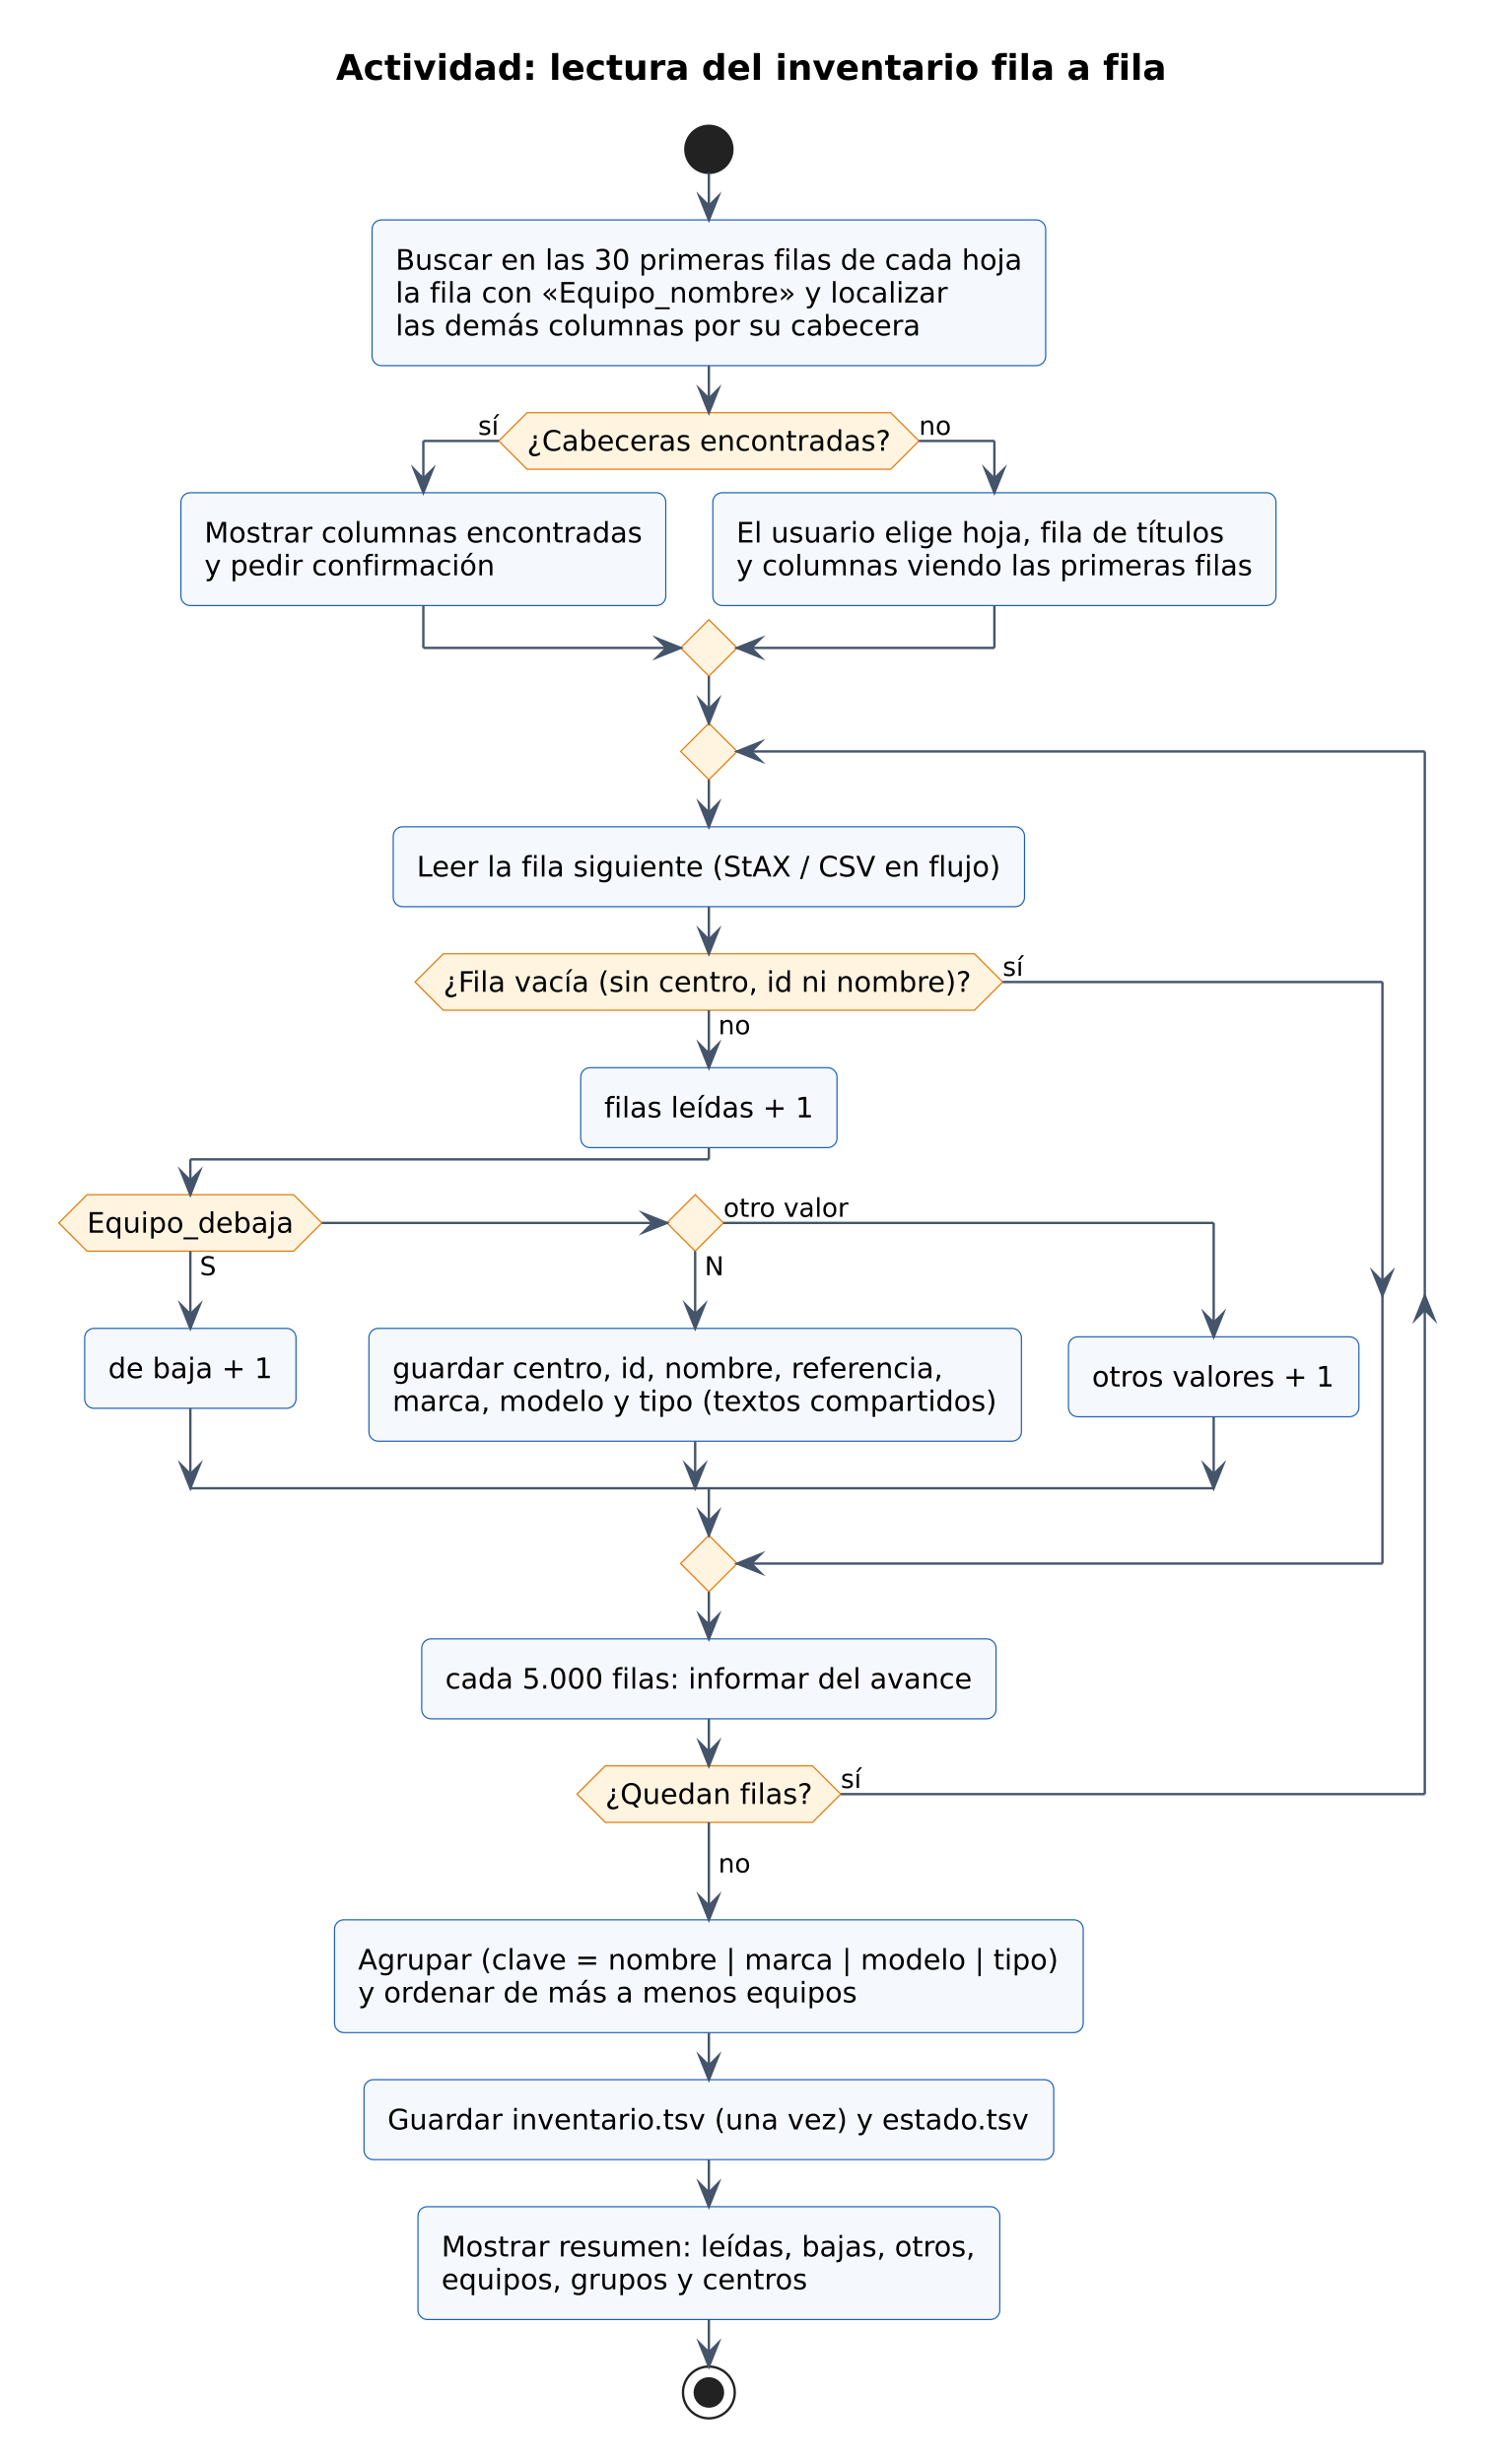
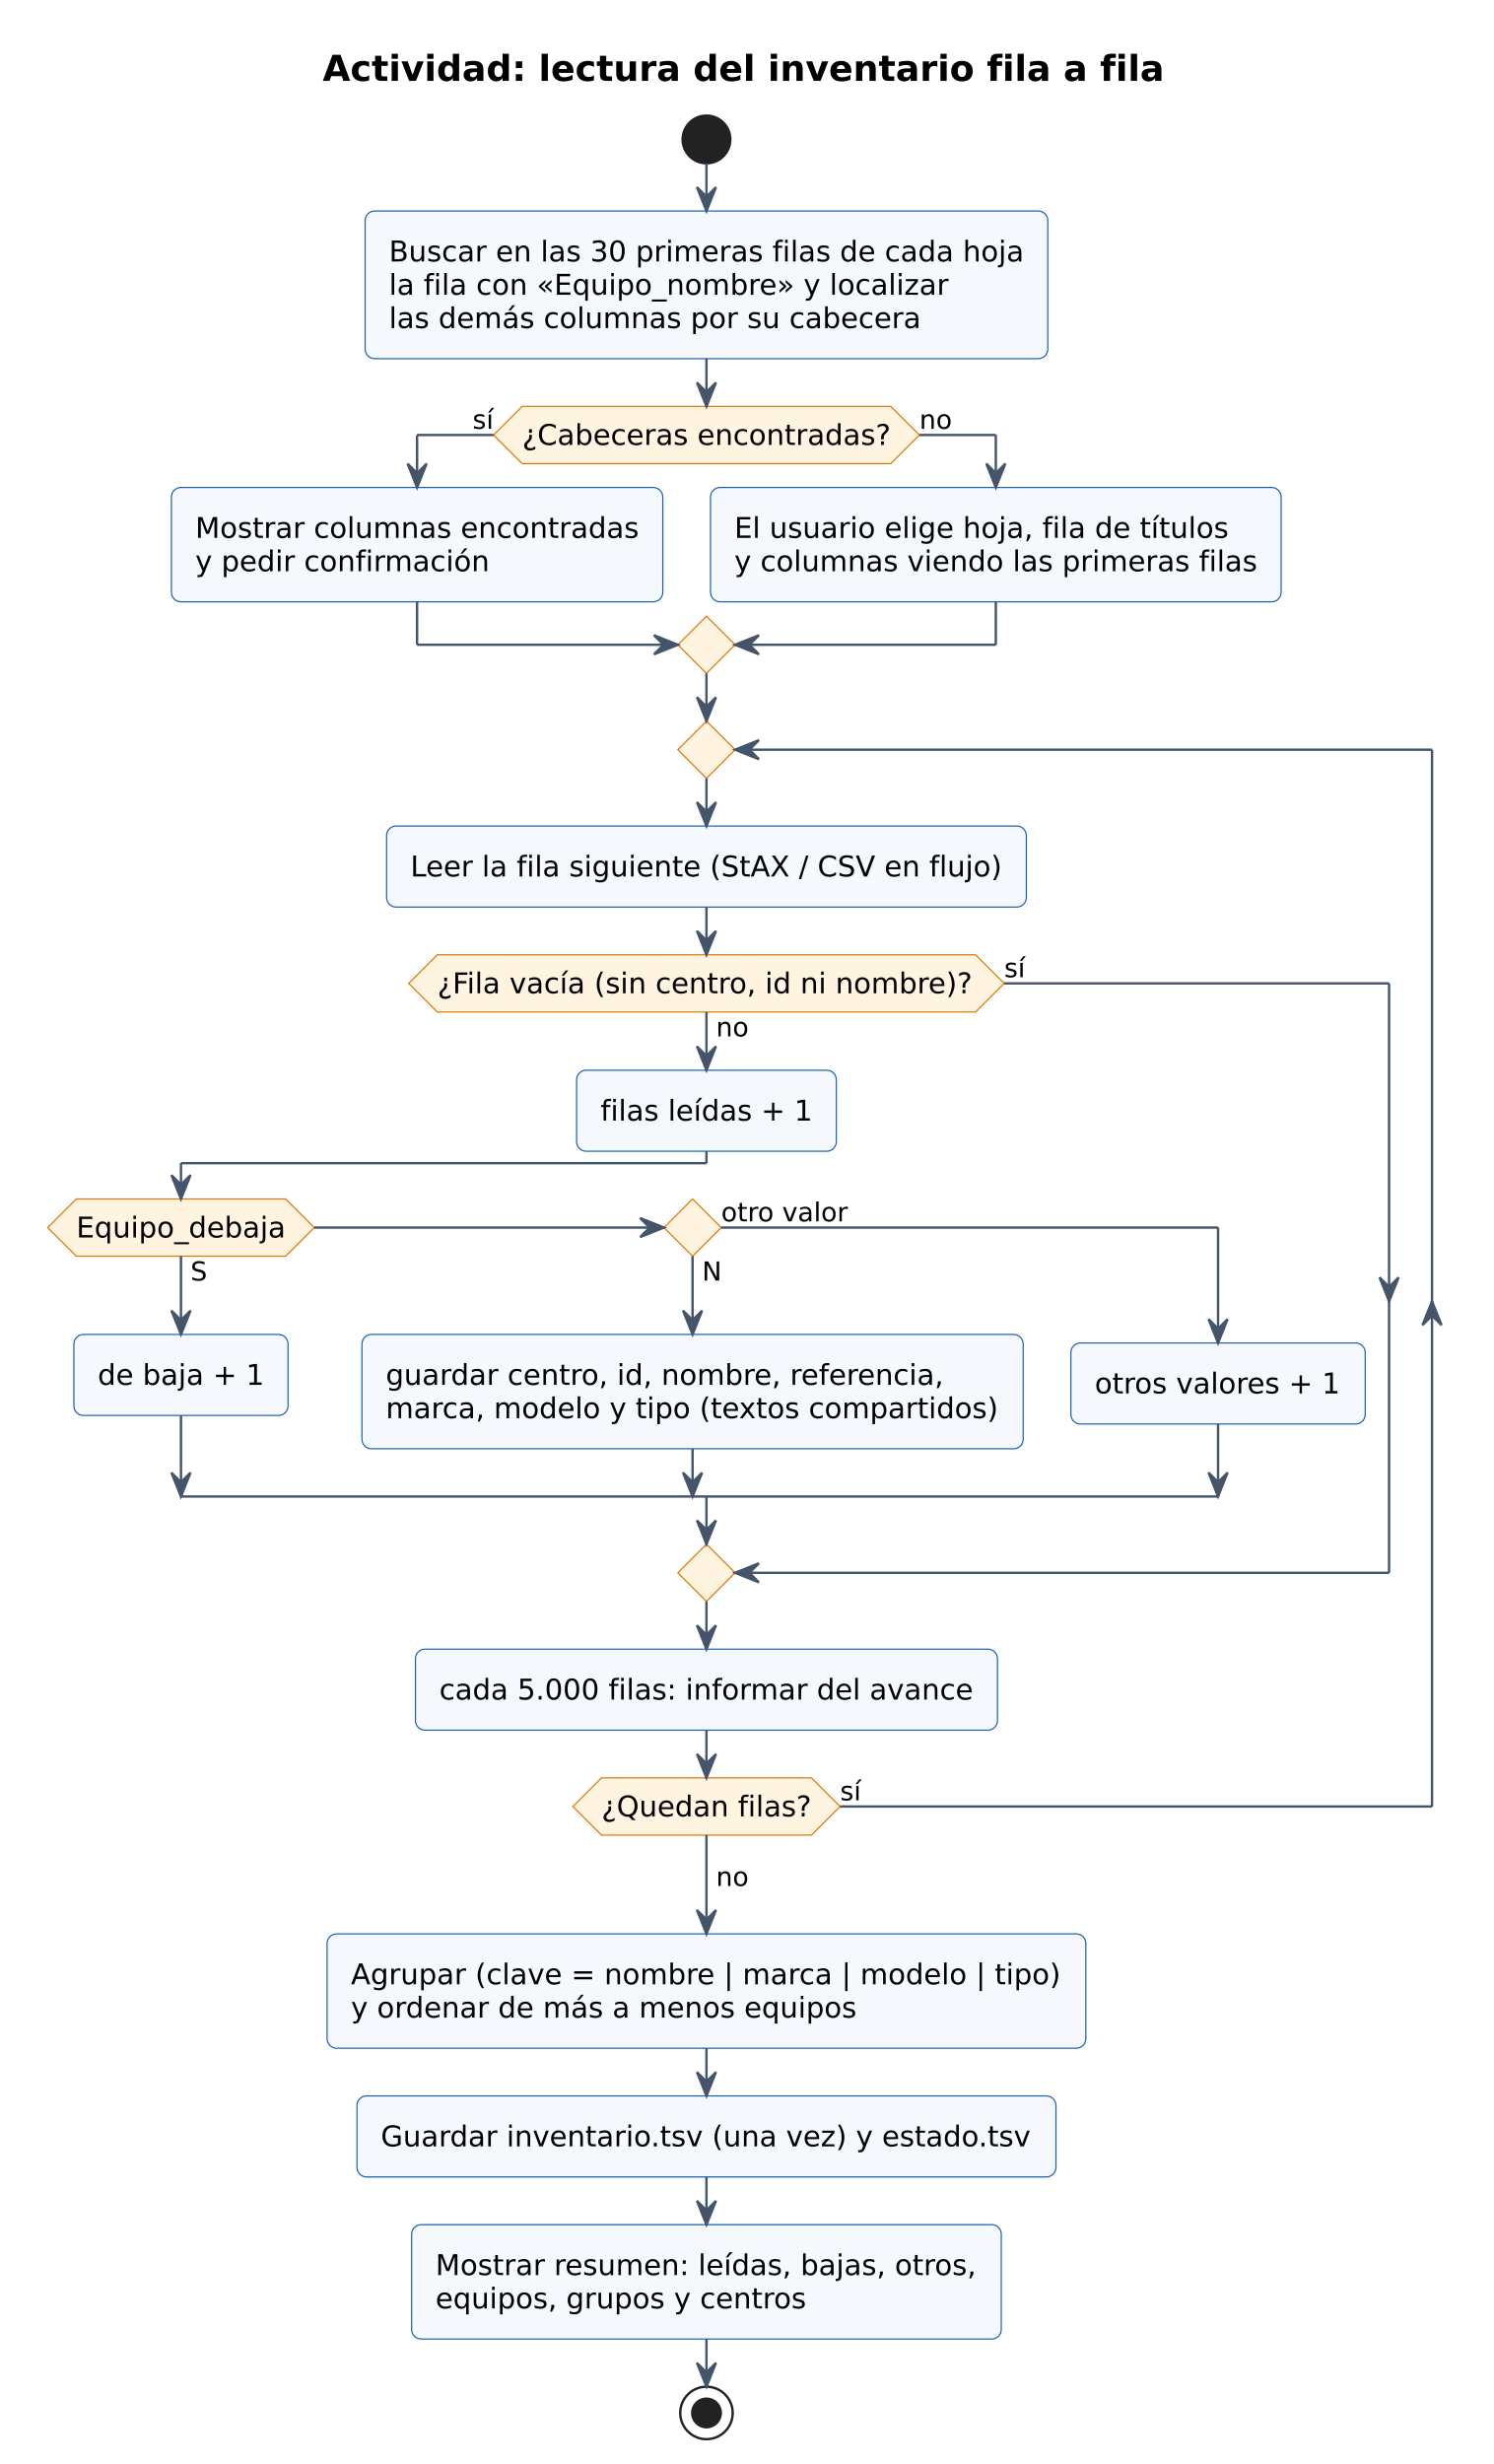
- <svg xmlns="http://www.w3.org/2000/svg" version="1.1" data-diagram-type="ACTIVITY" style="width:640px;height:1047px;background:#FFFFFF;" width="640px" height="1047px" viewBox="0 0 640 1047" zoomAndPan="magnify" preserveAspectRatio="none" contentStyleType="text/css">
+ <svg xmlns="http://www.w3.org/2000/svg" contentStyleType="text/css" data-diagram-type="ACTIVITY" height="1033px" preserveAspectRatio="none" style="width:626px;height:1033px;background:#FFFFFF;" version="1.1" viewBox="0 0 626 1033" width="626px" zoomAndPan="magnify">
  <defs />
-   <g font-family="sans-serif" lengthAdjust="spacing">
+   <g>
    <g class="title" data-source-line="2">
-       <text x="142.78" y="33.923" fill="#000" font-size="15" textLength="352.859" font-weight="700" font-family="'DejaVu Sans'">Actividad: lectura del inventario fila a fila</text>
+       <text fill="#000000" font-family="DejaVu Sans" font-size="15" font-weight="bold" lengthAdjust="spacing" textLength="352.859" x="135.28" y="33.923">Actividad: lectura del inventario fila a fila</text>
    </g>
-     <ellipse cx="301.209" cy="63.461" rx="10" ry="10" fill="#222" style="stroke:#222;stroke-width:1;" />
-     <rect x="158.09" y="93.461" width="286.238" height="61.906" fill="#F5F8FD" style="stroke:#1A5FB4;stroke-width:0.5;" rx="4" ry="4" />
-     <text x="168.09" y="114.6" fill="#000" font-size="12" textLength="266.238" font-family="'DejaVu Sans'">Buscar en las 30 primeras filas de cada hoja</text>
-     <text x="168.09" y="128.568" fill="#000" font-size="12" textLength="234.885" font-family="'DejaVu Sans'">la fila con «Equipo_nombre» y localizar</text>
-     <text x="168.09" y="142.537" fill="#000" font-size="12" textLength="223.055" font-family="'DejaVu Sans'">las demás columnas por su cabecera</text>
-     <polygon points="223.933,175.367,378.485,175.367,390.485,187.367,378.485,199.367,223.933,199.367,211.933,187.367,223.933,175.367" fill="#FFF4E0" style="stroke:#E37400;stroke-width:0.5;stroke-linejoin:miter;stroke-miterlimit:10;" />
-     <text x="223.933" y="191.521" fill="#000" font-size="12" textLength="154.553" font-family="'DejaVu Sans'">¿Cabeceras encontradas?</text>
-     <text x="203.146" y="184.773" fill="#000" font-size="11" textLength="8.787" font-family="'DejaVu Sans'">sí</text>
-     <text x="390.485" y="184.773" fill="#000" font-size="11" textLength="13.702" font-family="'DejaVu Sans'">no</text>
-     <rect x="76.87" y="209.367" width="206.029" height="47.938" fill="#F5F8FD" style="stroke:#1A5FB4;stroke-width:0.5;" rx="4" ry="4" />
-     <text x="86.87" y="230.506" fill="#000" font-size="12" textLength="186.029" font-family="'DejaVu Sans'">Mostrar columnas encontradas</text>
-     <text x="86.87" y="244.475" fill="#000" font-size="12" textLength="123.574" font-family="'DejaVu Sans'">y pedir confirmación</text>
-     <rect x="302.899" y="209.367" width="239.27" height="47.938" fill="#F5F8FD" style="stroke:#1A5FB4;stroke-width:0.5;" rx="4" ry="4" />
-     <text x="312.899" y="230.506" fill="#000" font-size="12" textLength="207.252" font-family="'DejaVu Sans'">El usuario elige hoja, fila de títulos</text>
-     <text x="312.899" y="244.475" fill="#000" font-size="12" textLength="219.27" font-family="'DejaVu Sans'">y columnas viendo las primeras filas</text>
-     <polygon points="301.209,263.305,313.209,275.305,301.209,287.305,289.209,275.305,301.209,263.305" fill="#FFF4E0" style="stroke:#E37400;stroke-width:0.5;stroke-linejoin:miter;stroke-miterlimit:10;" />
-     <rect x="167.087" y="351.305" width="268.244" height="33.969" fill="#F5F8FD" style="stroke:#1A5FB4;stroke-width:0.5;" rx="4" ry="4" />
-     <text x="177.087" y="372.443" fill="#000" font-size="12" textLength="248.244" font-family="'DejaVu Sans'">Leer la fila siguiente (StAX / CSV en flujo)</text>
-     <rect x="246.757" y="453.676" width="108.904" height="33.969" fill="#F5F8FD" style="stroke:#1A5FB4;stroke-width:0.5;" rx="4" ry="4" />
-     <text x="256.757" y="474.814" fill="#000" font-size="12" textLength="88.904" font-family="'DejaVu Sans'">filas leídas + 1</text>
-     <polygon points="37,507.645,124.756,507.645,136.756,519.645,124.756,531.645,37,531.645,25,519.645,37,507.645" fill="#FFF4E0" style="stroke:#E37400;stroke-width:0.5;stroke-linejoin:miter;stroke-miterlimit:10;" />
-     <text x="84.878" y="541.855" fill="#000" font-size="11" font-family="'DejaVu Sans'">S</text>
-     <text x="37" y="523.799" fill="#000" font-size="12" textLength="87.756" font-family="'DejaVu Sans'">Equipo_debaja</text>
-     <rect x="35.982" y="564.449" width="89.791" height="33.969" fill="#F5F8FD" style="stroke:#1A5FB4;stroke-width:0.5;" rx="4" ry="4" />
-     <text x="45.982" y="585.588" fill="#000" font-size="12" textLength="69.791" font-family="'DejaVu Sans'">de baja + 1</text>
-     <polygon points="295.384,507.645,295.384,507.645,307.384,519.645,295.384,531.645,295.384,531.645,283.384,519.645,295.384,507.645" fill="#FFF4E0" style="stroke:#E37400;stroke-width:0.5;stroke-linejoin:miter;stroke-miterlimit:10;" />
-     <text x="299.384" y="541.855" fill="#000" font-size="11" font-family="'DejaVu Sans'">N</text>
-     <text x="307.384" y="517.05" fill="#000" font-size="11" textLength="53.351" font-family="'DejaVu Sans'">otro valor</text>
-     <rect x="156.756" y="564.449" width="277.256" height="47.938" fill="#F5F8FD" style="stroke:#1A5FB4;stroke-width:0.5;" rx="4" ry="4" />
-     <text x="166.756" y="585.588" fill="#000" font-size="12" textLength="235.148" font-family="'DejaVu Sans'">guardar centro, id, nombre, referencia,</text>
-     <text x="166.756" y="599.557" fill="#000" font-size="12" textLength="257.256" font-family="'DejaVu Sans'">marca, modelo y tipo (textos compartidos)</text>
-     <rect x="454.012" y="568.031" width="123.406" height="33.969" fill="#F5F8FD" style="stroke:#1A5FB4;stroke-width:0.5;" rx="4" ry="4" />
-     <text x="464.012" y="589.17" fill="#000" font-size="12" textLength="103.406" font-family="'DejaVu Sans'">otros valores + 1</text>
-     <polygon points="188.366,405.273,414.052,405.273,426.052,417.273,414.052,429.273,188.366,429.273,176.366,417.273,188.366,405.273" fill="#FFF4E0" style="stroke:#E37400;stroke-width:0.5;stroke-linejoin:miter;stroke-miterlimit:10;" />
-     <text x="305.209" y="439.484" fill="#000" font-size="11" textLength="13.702" font-family="'DejaVu Sans'">no</text>
-     <text x="188.366" y="421.428" fill="#000" font-size="12" textLength="225.686" font-family="'DejaVu Sans'">¿Fila vacía (sin centro, id ni nombre)?</text>
-     <text x="426.052" y="414.679" fill="#000" font-size="11" textLength="8.787" font-family="'DejaVu Sans'">sí</text>
-     <polygon points="301.209,652.387,313.209,664.387,301.209,676.387,289.209,664.387,301.209,652.387" fill="#FFF4E0" style="stroke:#E37400;stroke-width:0.5;stroke-linejoin:miter;stroke-miterlimit:10;" />
-     <rect x="179.192" y="696.387" width="244.033" height="33.969" fill="#F5F8FD" style="stroke:#1A5FB4;stroke-width:0.5;" rx="4" ry="4" />
-     <text x="189.192" y="717.525" fill="#000" font-size="12" textLength="224.033" font-family="'DejaVu Sans'">cada 5.000 filas: informar del avance</text>
-     <polygon points="301.209,307.305,313.209,319.305,301.209,331.305,289.209,319.305,301.209,307.305" fill="#FFF4E0" style="stroke:#E37400;stroke-width:0.5;stroke-linejoin:miter;stroke-miterlimit:10;" />
-     <polygon points="257.179,750.355,345.239,750.355,357.239,762.355,345.239,774.355,257.179,774.355,245.179,762.355,257.179,750.355" fill="#FFF4E0" style="stroke:#E37400;stroke-width:0.5;stroke-linejoin:miter;stroke-miterlimit:10;" />
-     <text x="257.179" y="766.51" fill="#000" font-size="12" textLength="88.061" font-family="'DejaVu Sans'">¿Quedan filas?</text>
-     <text x="357.239" y="759.761" fill="#000" font-size="11" textLength="8.787" font-family="'DejaVu Sans'">sí</text>
-     <rect x="142.149" y="815.754" width="318.119" height="47.938" fill="#F5F8FD" style="stroke:#1A5FB4;stroke-width:0.5;" rx="4" ry="4" />
-     <text x="152.149" y="836.893" fill="#000" font-size="12" textLength="298.119" font-family="'DejaVu Sans'">Agrupar (clave = nombre | marca | modelo | tipo)</text>
-     <text x="152.149" y="850.862" fill="#000" font-size="12" textLength="212.227" font-family="'DejaVu Sans'">y ordenar de más a menos equipos</text>
-     <rect x="154.671" y="883.692" width="293.076" height="33.969" fill="#F5F8FD" style="stroke:#1A5FB4;stroke-width:0.5;" rx="4" ry="4" />
-     <text x="164.671" y="904.831" fill="#000" font-size="12" textLength="273.076" font-family="'DejaVu Sans'">Guardar inventario.tsv (una vez) y estado.tsv</text>
-     <rect x="177.596" y="937.661" width="247.227" height="47.938" fill="#F5F8FD" style="stroke:#1A5FB4;stroke-width:0.5;" rx="4" ry="4" />
-     <text x="187.596" y="958.799" fill="#000" font-size="12" textLength="227.227" font-family="'DejaVu Sans'">Mostrar resumen: leídas, bajas, otros,</text>
-     <text x="187.596" y="972.768" fill="#000" font-size="12" textLength="155.695" font-family="'DejaVu Sans'">equipos, grupos y centros</text>
-     <ellipse cx="301.209" cy="1016.598" rx="11" ry="11" fill="none" style="stroke:#222;stroke-width:1;" />
-     <ellipse cx="301.209" cy="1016.598" rx="6" ry="6" fill="#222" style="stroke:#222;stroke-width:1;" />
-     <line x1="301.209" y1="73.461" x2="301.209" y2="93.461" style="stroke:#44546A;stroke-width:1;" />
-     <polygon points="297.209,83.461,301.209,93.461,305.209,83.461,301.209,87.461" fill="#44546A" style="stroke:#44546A;stroke-width:1;stroke-linejoin:miter;stroke-miterlimit:10;" />
-     <line x1="211.933" y1="187.367" x2="179.884" y2="187.367" style="stroke:#44546A;stroke-width:1;" />
-     <line x1="179.884" y1="187.367" x2="179.884" y2="209.367" style="stroke:#44546A;stroke-width:1;" />
-     <polygon points="175.884,199.367,179.884,209.367,183.884,199.367,179.884,203.367" fill="#44546A" style="stroke:#44546A;stroke-width:1;stroke-linejoin:miter;stroke-miterlimit:10;" />
-     <line x1="390.485" y1="187.367" x2="422.534" y2="187.367" style="stroke:#44546A;stroke-width:1;" />
-     <line x1="422.534" y1="187.367" x2="422.534" y2="209.367" style="stroke:#44546A;stroke-width:1;" />
-     <polygon points="418.534,199.367,422.534,209.367,426.534,199.367,422.534,203.367" fill="#44546A" style="stroke:#44546A;stroke-width:1;stroke-linejoin:miter;stroke-miterlimit:10;" />
-     <line x1="179.884" y1="257.305" x2="179.884" y2="275.305" style="stroke:#44546A;stroke-width:1;" />
-     <line x1="179.884" y1="275.305" x2="289.209" y2="275.305" style="stroke:#44546A;stroke-width:1;" />
-     <polygon points="279.209,271.305,289.209,275.305,279.209,279.305,283.209,275.305" fill="#44546A" style="stroke:#44546A;stroke-width:1;stroke-linejoin:miter;stroke-miterlimit:10;" />
-     <line x1="422.534" y1="257.305" x2="422.534" y2="275.305" style="stroke:#44546A;stroke-width:1;" />
-     <line x1="422.534" y1="275.305" x2="313.209" y2="275.305" style="stroke:#44546A;stroke-width:1;" />
-     <polygon points="323.209,271.305,313.209,275.305,323.209,279.305,319.209,275.305" fill="#44546A" style="stroke:#44546A;stroke-width:1;stroke-linejoin:miter;stroke-miterlimit:10;" />
-     <line x1="301.209" y1="155.367" x2="301.209" y2="175.367" style="stroke:#44546A;stroke-width:1;" />
-     <polygon points="297.209,165.367,301.209,175.367,305.209,165.367,301.209,169.367" fill="#44546A" style="stroke:#44546A;stroke-width:1;stroke-linejoin:miter;stroke-miterlimit:10;" />
-     <line x1="80.878" y1="531.645" x2="80.878" y2="564.449" style="stroke:#44546A;stroke-width:1;" />
-     <polygon points="76.878,554.449,80.878,564.449,84.878,554.449,80.878,558.449" fill="#44546A" style="stroke:#44546A;stroke-width:1;stroke-linejoin:miter;stroke-miterlimit:10;" />
-     <line x1="80.878" y1="598.418" x2="80.878" y2="632.387" style="stroke:#44546A;stroke-width:1;" />
-     <polygon points="76.878,622.387,80.878,632.387,84.878,622.387,80.878,626.387" fill="#44546A" style="stroke:#44546A;stroke-width:1;stroke-linejoin:miter;stroke-miterlimit:10;" />
-     <line x1="295.384" y1="531.645" x2="295.384" y2="564.449" style="stroke:#44546A;stroke-width:1;" />
-     <polygon points="291.384,554.449,295.384,564.449,299.384,554.449,295.384,558.449" fill="#44546A" style="stroke:#44546A;stroke-width:1;stroke-linejoin:miter;stroke-miterlimit:10;" />
-     <line x1="295.384" y1="612.387" x2="295.384" y2="632.387" style="stroke:#44546A;stroke-width:1;" />
-     <polygon points="291.384,622.387,295.384,632.387,299.384,622.387,295.384,626.387" fill="#44546A" style="stroke:#44546A;stroke-width:1;stroke-linejoin:miter;stroke-miterlimit:10;" />
-     <line x1="136.756" y1="519.645" x2="283.384" y2="519.645" style="stroke:#44546A;stroke-width:1;" />
-     <polygon points="273.384,515.645,283.384,519.645,273.384,523.645,277.384,519.645" fill="#44546A" style="stroke:#44546A;stroke-width:1;stroke-linejoin:miter;stroke-miterlimit:10;" />
-     <line x1="301.209" y1="487.645" x2="301.209" y2="492.645" style="stroke:#44546A;stroke-width:1;" />
-     <line x1="301.209" y1="492.645" x2="80.878" y2="492.645" style="stroke:#44546A;stroke-width:1;" />
-     <line x1="80.878" y1="492.645" x2="80.878" y2="507.645" style="stroke:#44546A;stroke-width:1;" />
-     <polygon points="76.878,497.645,80.878,507.645,84.878,497.645,80.878,501.645" fill="#44546A" style="stroke:#44546A;stroke-width:1;stroke-linejoin:miter;stroke-miterlimit:10;" />
-     <line x1="307.384" y1="519.645" x2="515.715" y2="519.645" style="stroke:#44546A;stroke-width:1;" />
-     <line x1="515.715" y1="519.645" x2="515.715" y2="568.031" style="stroke:#44546A;stroke-width:1;" />
-     <polygon points="511.715,558.031,515.715,568.031,519.715,558.031,515.715,562.031" fill="#44546A" style="stroke:#44546A;stroke-width:1;stroke-linejoin:miter;stroke-miterlimit:10;" />
-     <line x1="515.715" y1="602" x2="515.715" y2="632.387" style="stroke:#44546A;stroke-width:1;" />
-     <polygon points="511.715,622.387,515.715,632.387,519.715,622.387,515.715,626.387" fill="#44546A" style="stroke:#44546A;stroke-width:1;stroke-linejoin:miter;stroke-miterlimit:10;" />
-     <line x1="80.878" y1="632.387" x2="515.715" y2="632.387" style="stroke:#44546A;stroke-width:1;" />
-     <line x1="301.209" y1="429.273" x2="301.209" y2="453.676" style="stroke:#44546A;stroke-width:1;" />
-     <polygon points="297.209,443.676,301.209,453.676,305.209,443.676,301.209,447.676" fill="#44546A" style="stroke:#44546A;stroke-width:1;stroke-linejoin:miter;stroke-miterlimit:10;" />
-     <line x1="426.052" y1="417.273" x2="587.418" y2="417.273" style="stroke:#44546A;stroke-width:1;" />
-     <polygon points="583.418,540.531,587.418,550.531,591.418,540.531,587.418,544.531" fill="#44546A" style="stroke:#44546A;stroke-width:1;stroke-linejoin:miter;stroke-miterlimit:10;" />
-     <line x1="587.418" y1="417.273" x2="587.418" y2="664.387" style="stroke:#44546A;stroke-width:1;" />
-     <line x1="587.418" y1="664.387" x2="313.209" y2="664.387" style="stroke:#44546A;stroke-width:1;" />
-     <polygon points="323.209,660.387,313.209,664.387,323.209,668.387,319.209,664.387" fill="#44546A" style="stroke:#44546A;stroke-width:1;stroke-linejoin:miter;stroke-miterlimit:10;" />
-     <line x1="301.209" y1="632.387" x2="301.209" y2="652.387" style="stroke:#44546A;stroke-width:1;" />
-     <polygon points="297.209,642.387,301.209,652.387,305.209,642.387,301.209,646.387" fill="#44546A" style="stroke:#44546A;stroke-width:1;stroke-linejoin:miter;stroke-miterlimit:10;" />
-     <line x1="301.209" y1="385.273" x2="301.209" y2="405.273" style="stroke:#44546A;stroke-width:1;" />
-     <polygon points="297.209,395.273,301.209,405.273,305.209,395.273,301.209,399.273" fill="#44546A" style="stroke:#44546A;stroke-width:1;stroke-linejoin:miter;stroke-miterlimit:10;" />
-     <line x1="301.209" y1="676.387" x2="301.209" y2="696.387" style="stroke:#44546A;stroke-width:1;" />
-     <polygon points="297.209,686.387,301.209,696.387,305.209,686.387,301.209,690.387" fill="#44546A" style="stroke:#44546A;stroke-width:1;stroke-linejoin:miter;stroke-miterlimit:10;" />
-     <line x1="301.209" y1="331.305" x2="301.209" y2="351.305" style="stroke:#44546A;stroke-width:1;" />
-     <polygon points="297.209,341.305,301.209,351.305,305.209,341.305,301.209,345.305" fill="#44546A" style="stroke:#44546A;stroke-width:1;stroke-linejoin:miter;stroke-miterlimit:10;" />
-     <line x1="357.239" y1="762.355" x2="605.418" y2="762.355" style="stroke:#44546A;stroke-width:1;" />
-     <polygon points="601.418,560.531,605.418,550.531,609.418,560.531,605.418,556.531" fill="#44546A" style="stroke:#44546A;stroke-width:1;stroke-linejoin:miter;stroke-miterlimit:10;" />
-     <line x1="605.418" y1="319.305" x2="605.418" y2="762.355" style="stroke:#44546A;stroke-width:1;" />
-     <line x1="605.418" y1="319.305" x2="313.209" y2="319.305" style="stroke:#44546A;stroke-width:1;" />
-     <polygon points="323.209,315.305,313.209,319.305,323.209,323.305,319.209,319.305" fill="#44546A" style="stroke:#44546A;stroke-width:1;stroke-linejoin:miter;stroke-miterlimit:10;" />
-     <line x1="301.209" y1="730.355" x2="301.209" y2="750.355" style="stroke:#44546A;stroke-width:1;" />
-     <polygon points="297.209,740.355,301.209,750.355,305.209,740.355,301.209,744.355" fill="#44546A" style="stroke:#44546A;stroke-width:1;stroke-linejoin:miter;stroke-miterlimit:10;" />
-     <line x1="301.209" y1="287.305" x2="301.209" y2="307.305" style="stroke:#44546A;stroke-width:1;" />
-     <polygon points="297.209,297.305,301.209,307.305,305.209,297.305,301.209,301.305" fill="#44546A" style="stroke:#44546A;stroke-width:1;stroke-linejoin:miter;stroke-miterlimit:10;" />
-     <line x1="301.209" y1="774.355" x2="301.209" y2="815.754" style="stroke:#44546A;stroke-width:1;" />
-     <polygon points="297.209,805.754,301.209,815.754,305.209,805.754,301.209,809.754" fill="#44546A" style="stroke:#44546A;stroke-width:1;stroke-linejoin:miter;stroke-miterlimit:10;" />
-     <text x="305.209" y="795.66" fill="#000" font-size="11" textLength="13.702" font-family="'DejaVu Sans'">no</text>
-     <line x1="301.209" y1="863.692" x2="301.209" y2="883.692" style="stroke:#44546A;stroke-width:1;" />
-     <polygon points="297.209,873.692,301.209,883.692,305.209,873.692,301.209,877.692" fill="#44546A" style="stroke:#44546A;stroke-width:1;stroke-linejoin:miter;stroke-miterlimit:10;" />
-     <line x1="301.209" y1="917.661" x2="301.209" y2="937.661" style="stroke:#44546A;stroke-width:1;" />
-     <polygon points="297.209,927.661,301.209,937.661,305.209,927.661,301.209,931.661" fill="#44546A" style="stroke:#44546A;stroke-width:1;stroke-linejoin:miter;stroke-miterlimit:10;" />
-     <line x1="301.209" y1="985.598" x2="301.209" y2="1005.598" style="stroke:#44546A;stroke-width:1;" />
-     <polygon points="297.209,995.598,301.209,1005.598,305.209,995.598,301.209,999.598" fill="#44546A" style="stroke:#44546A;stroke-width:1;stroke-linejoin:miter;stroke-miterlimit:10;" />
+     <ellipse cx="296.209" cy="58.461" fill="#222222" rx="10" ry="10" style="stroke:#222222;stroke-width:1;" />
+     <rect fill="#F5F8FD" height="61.906" rx="4" ry="4" style="stroke:#1A5FB4;stroke-width:0.5;" width="286.238" x="153.09" y="88.461" />
+     <text fill="#000000" font-family="DejaVu Sans" font-size="12" lengthAdjust="spacing" textLength="266.238" x="163.09" y="109.6">Buscar en las 30 primeras filas de cada hoja</text>
+     <text fill="#000000" font-family="DejaVu Sans" font-size="12" lengthAdjust="spacing" textLength="234.885" x="163.09" y="123.568">la fila con «Equipo_nombre» y localizar</text>
+     <text fill="#000000" font-family="DejaVu Sans" font-size="12" lengthAdjust="spacing" textLength="223.055" x="163.09" y="137.537">las demás columnas por su cabecera</text>
+     <polygon fill="#FFF4E0" points="218.933,170.367,373.485,170.367,385.485,182.367,373.485,194.367,218.933,194.367,206.933,182.367,218.933,170.367" style="stroke:#E37400;stroke-width:0.5;" />
+     <text fill="#000000" font-family="DejaVu Sans" font-size="12" lengthAdjust="spacing" textLength="154.553" x="218.933" y="186.522">¿Cabeceras encontradas?</text>
+     <text fill="#000000" font-family="DejaVu Sans" font-size="11" lengthAdjust="spacing" textLength="8.787" x="198.145" y="179.773">sí</text>
+     <text fill="#000000" font-family="DejaVu Sans" font-size="11" lengthAdjust="spacing" textLength="13.702" x="385.485" y="179.773">no</text>
+     <rect fill="#F5F8FD" height="47.938" rx="4" ry="4" style="stroke:#1A5FB4;stroke-width:0.5;" width="206.029" x="71.87" y="204.367" />
+     <text fill="#000000" font-family="DejaVu Sans" font-size="12" lengthAdjust="spacing" textLength="186.029" x="81.87" y="225.506">Mostrar columnas encontradas</text>
+     <text fill="#000000" font-family="DejaVu Sans" font-size="12" lengthAdjust="spacing" textLength="123.574" x="81.87" y="239.475">y pedir confirmación</text>
+     <rect fill="#F5F8FD" height="47.938" rx="4" ry="4" style="stroke:#1A5FB4;stroke-width:0.5;" width="239.269" x="297.899" y="204.367" />
+     <text fill="#000000" font-family="DejaVu Sans" font-size="12" lengthAdjust="spacing" textLength="207.252" x="307.899" y="225.506">El usuario elige hoja, fila de títulos</text>
+     <text fill="#000000" font-family="DejaVu Sans" font-size="12" lengthAdjust="spacing" textLength="219.269" x="307.899" y="239.475">y columnas viendo las primeras filas</text>
+     <polygon fill="#FFF4E0" points="296.209,258.305,308.209,270.305,296.209,282.305,284.209,270.305,296.209,258.305" style="stroke:#E37400;stroke-width:0.5;" />
+     <rect fill="#F5F8FD" height="33.969" rx="4" ry="4" style="stroke:#1A5FB4;stroke-width:0.5;" width="268.244" x="162.087" y="346.305" />
+     <text fill="#000000" font-family="DejaVu Sans" font-size="12" lengthAdjust="spacing" textLength="248.244" x="172.087" y="367.443">Leer la fila siguiente (StAX / CSV en flujo)</text>
+     <rect fill="#F5F8FD" height="33.969" rx="4" ry="4" style="stroke:#1A5FB4;stroke-width:0.5;" width="108.904" x="241.757" y="448.676" />
+     <text fill="#000000" font-family="DejaVu Sans" font-size="12" lengthAdjust="spacing" textLength="88.904" x="251.757" y="469.815">filas leídas + 1</text>
+     <polygon fill="#FFF4E0" points="32,502.644,119.756,502.644,131.756,514.644,119.756,526.644,32,526.644,20,514.644,32,502.644" style="stroke:#E37400;stroke-width:0.5;" />
+     <text fill="#000000" font-family="DejaVu Sans" font-size="11" lengthAdjust="spacing" textLength="6.982" x="79.878" y="536.855">S</text>
+     <text fill="#000000" font-family="DejaVu Sans" font-size="12" lengthAdjust="spacing" textLength="87.756" x="32" y="518.799">Equipo_debaja</text>
+     <rect fill="#F5F8FD" height="33.969" rx="4" ry="4" style="stroke:#1A5FB4;stroke-width:0.5;" width="89.791" x="30.982" y="559.449" />
+     <text fill="#000000" font-family="DejaVu Sans" font-size="12" lengthAdjust="spacing" textLength="69.791" x="40.982" y="580.588">de baja + 1</text>
+     <polygon fill="#FFF4E0" points="290.384,502.644,290.384,502.644,302.384,514.644,290.384,526.644,290.384,526.644,278.384,514.644,290.384,502.644" style="stroke:#E37400;stroke-width:0.5;" />
+     <text fill="#000000" font-family="DejaVu Sans" font-size="11" lengthAdjust="spacing" textLength="8.229" x="294.384" y="536.855">N</text>
+     <text fill="#000000" font-family="DejaVu Sans" font-size="11" lengthAdjust="spacing" textLength="53.351" x="302.384" y="512.05">otro valor</text>
+     <rect fill="#F5F8FD" height="47.938" rx="4" ry="4" style="stroke:#1A5FB4;stroke-width:0.5;" width="277.256" x="151.756" y="559.449" />
+     <text fill="#000000" font-family="DejaVu Sans" font-size="12" lengthAdjust="spacing" textLength="235.148" x="161.756" y="580.588">guardar centro, id, nombre, referencia,</text>
+     <text fill="#000000" font-family="DejaVu Sans" font-size="12" lengthAdjust="spacing" textLength="257.256" x="161.756" y="594.557">marca, modelo y tipo (textos compartidos)</text>
+     <rect fill="#F5F8FD" height="33.969" rx="4" ry="4" style="stroke:#1A5FB4;stroke-width:0.5;" width="123.406" x="449.012" y="563.031" />
+     <text fill="#000000" font-family="DejaVu Sans" font-size="12" lengthAdjust="spacing" textLength="103.406" x="459.012" y="584.17">otros valores + 1</text>
+     <polygon fill="#FFF4E0" points="183.366,400.273,409.052,400.273,421.052,412.273,409.052,424.273,183.366,424.273,171.366,412.273,183.366,400.273" style="stroke:#E37400;stroke-width:0.5;" />
+     <text fill="#000000" font-family="DejaVu Sans" font-size="11" lengthAdjust="spacing" textLength="13.702" x="300.209" y="434.484">no</text>
+     <text fill="#000000" font-family="DejaVu Sans" font-size="12" lengthAdjust="spacing" textLength="225.685" x="183.366" y="416.428">¿Fila vacía (sin centro, id ni nombre)?</text>
+     <text fill="#000000" font-family="DejaVu Sans" font-size="11" lengthAdjust="spacing" textLength="8.787" x="421.052" y="409.679">sí</text>
+     <polygon fill="#FFF4E0" points="296.209,647.387,308.209,659.387,296.209,671.387,284.209,659.387,296.209,647.387" style="stroke:#E37400;stroke-width:0.5;" />
+     <rect fill="#F5F8FD" height="33.969" rx="4" ry="4" style="stroke:#1A5FB4;stroke-width:0.5;" width="244.033" x="174.192" y="691.387" />
+     <text fill="#000000" font-family="DejaVu Sans" font-size="12" lengthAdjust="spacing" textLength="224.033" x="184.192" y="712.525">cada 5.000 filas: informar del avance</text>
+     <polygon fill="#FFF4E0" points="296.209,302.305,308.209,314.305,296.209,326.305,284.209,314.305,296.209,302.305" style="stroke:#E37400;stroke-width:0.5;" />
+     <polygon fill="#FFF4E0" points="252.179,745.356,340.239,745.356,352.239,757.356,340.239,769.356,252.179,769.356,240.179,757.356,252.179,745.356" style="stroke:#E37400;stroke-width:0.5;" />
+     <text fill="#000000" font-family="DejaVu Sans" font-size="12" lengthAdjust="spacing" textLength="88.061" x="252.179" y="761.51">¿Quedan filas?</text>
+     <text fill="#000000" font-family="DejaVu Sans" font-size="11" lengthAdjust="spacing" textLength="8.787" x="352.239" y="754.761">sí</text>
+     <rect fill="#F5F8FD" height="47.938" rx="4" ry="4" style="stroke:#1A5FB4;stroke-width:0.5;" width="318.119" x="137.149" y="810.754" />
+     <text fill="#000000" font-family="DejaVu Sans" font-size="12" lengthAdjust="spacing" textLength="298.119" x="147.149" y="831.893">Agrupar (clave = nombre | marca | modelo | tipo)</text>
+     <text fill="#000000" font-family="DejaVu Sans" font-size="12" lengthAdjust="spacing" textLength="212.227" x="147.149" y="845.862">y ordenar de más a menos equipos</text>
+     <rect fill="#F5F8FD" height="33.969" rx="4" ry="4" style="stroke:#1A5FB4;stroke-width:0.5;" width="293.076" x="149.671" y="878.692" />
+     <text fill="#000000" font-family="DejaVu Sans" font-size="12" lengthAdjust="spacing" textLength="273.076" x="159.671" y="899.831">Guardar inventario.tsv (una vez) y estado.tsv</text>
+     <rect fill="#F5F8FD" height="47.938" rx="4" ry="4" style="stroke:#1A5FB4;stroke-width:0.5;" width="247.227" x="172.596" y="932.661" />
+     <text fill="#000000" font-family="DejaVu Sans" font-size="12" lengthAdjust="spacing" textLength="227.227" x="182.596" y="953.799">Mostrar resumen: leídas, bajas, otros,</text>
+     <text fill="#000000" font-family="DejaVu Sans" font-size="12" lengthAdjust="spacing" textLength="155.695" x="182.596" y="967.768">equipos, grupos y centros</text>
+     <ellipse cx="296.209" cy="1011.598" fill="none" rx="11" ry="11" style="stroke:#222222;stroke-width:1;" />
+     <ellipse cx="296.209" cy="1011.598" fill="#222222" rx="6" ry="6" style="stroke:#222222;stroke-width:1;" />
+     <line style="stroke:#44546A;stroke-width:1;" x1="296.209" x2="296.209" y1="68.461" y2="88.461" />
+     <polygon fill="#44546A" points="292.209,78.461,296.209,88.461,300.209,78.461,296.209,82.461" style="stroke:#44546A;stroke-width:1;" />
+     <line style="stroke:#44546A;stroke-width:1;" x1="206.933" x2="174.884" y1="182.367" y2="182.367" />
+     <line style="stroke:#44546A;stroke-width:1;" x1="174.884" x2="174.884" y1="182.367" y2="204.367" />
+     <polygon fill="#44546A" points="170.884,194.367,174.884,204.367,178.884,194.367,174.884,198.367" style="stroke:#44546A;stroke-width:1;" />
+     <line style="stroke:#44546A;stroke-width:1;" x1="385.485" x2="417.534" y1="182.367" y2="182.367" />
+     <line style="stroke:#44546A;stroke-width:1;" x1="417.534" x2="417.534" y1="182.367" y2="204.367" />
+     <polygon fill="#44546A" points="413.534,194.367,417.534,204.367,421.534,194.367,417.534,198.367" style="stroke:#44546A;stroke-width:1;" />
+     <line style="stroke:#44546A;stroke-width:1;" x1="174.884" x2="174.884" y1="252.305" y2="270.305" />
+     <line style="stroke:#44546A;stroke-width:1;" x1="174.884" x2="284.209" y1="270.305" y2="270.305" />
+     <polygon fill="#44546A" points="274.209,266.305,284.209,270.305,274.209,274.305,278.209,270.305" style="stroke:#44546A;stroke-width:1;" />
+     <line style="stroke:#44546A;stroke-width:1;" x1="417.534" x2="417.534" y1="252.305" y2="270.305" />
+     <line style="stroke:#44546A;stroke-width:1;" x1="417.534" x2="308.209" y1="270.305" y2="270.305" />
+     <polygon fill="#44546A" points="318.209,266.305,308.209,270.305,318.209,274.305,314.209,270.305" style="stroke:#44546A;stroke-width:1;" />
+     <line style="stroke:#44546A;stroke-width:1;" x1="296.209" x2="296.209" y1="150.367" y2="170.367" />
+     <polygon fill="#44546A" points="292.209,160.367,296.209,170.367,300.209,160.367,296.209,164.367" style="stroke:#44546A;stroke-width:1;" />
+     <line style="stroke:#44546A;stroke-width:1;" x1="75.878" x2="75.878" y1="526.644" y2="559.449" />
+     <polygon fill="#44546A" points="71.878,549.449,75.878,559.449,79.878,549.449,75.878,553.449" style="stroke:#44546A;stroke-width:1;" />
+     <line style="stroke:#44546A;stroke-width:1;" x1="75.878" x2="75.878" y1="593.418" y2="627.387" />
+     <polygon fill="#44546A" points="71.878,617.387,75.878,627.387,79.878,617.387,75.878,621.387" style="stroke:#44546A;stroke-width:1;" />
+     <line style="stroke:#44546A;stroke-width:1;" x1="290.384" x2="290.384" y1="526.644" y2="559.449" />
+     <polygon fill="#44546A" points="286.384,549.449,290.384,559.449,294.384,549.449,290.384,553.449" style="stroke:#44546A;stroke-width:1;" />
+     <line style="stroke:#44546A;stroke-width:1;" x1="290.384" x2="290.384" y1="607.387" y2="627.387" />
+     <polygon fill="#44546A" points="286.384,617.387,290.384,627.387,294.384,617.387,290.384,621.387" style="stroke:#44546A;stroke-width:1;" />
+     <line style="stroke:#44546A;stroke-width:1;" x1="131.756" x2="278.384" y1="514.644" y2="514.644" />
+     <polygon fill="#44546A" points="268.384,510.644,278.384,514.644,268.384,518.644,272.384,514.644" style="stroke:#44546A;stroke-width:1;" />
+     <line style="stroke:#44546A;stroke-width:1;" x1="296.209" x2="296.209" y1="482.644" y2="487.644" />
+     <line style="stroke:#44546A;stroke-width:1;" x1="296.209" x2="75.878" y1="487.644" y2="487.644" />
+     <line style="stroke:#44546A;stroke-width:1;" x1="75.878" x2="75.878" y1="487.644" y2="502.644" />
+     <polygon fill="#44546A" points="71.878,492.644,75.878,502.644,79.878,492.644,75.878,496.644" style="stroke:#44546A;stroke-width:1;" />
+     <line style="stroke:#44546A;stroke-width:1;" x1="302.384" x2="510.715" y1="514.644" y2="514.644" />
+     <line style="stroke:#44546A;stroke-width:1;" x1="510.715" x2="510.715" y1="514.644" y2="563.031" />
+     <polygon fill="#44546A" points="506.715,553.031,510.715,563.031,514.715,553.031,510.715,557.031" style="stroke:#44546A;stroke-width:1;" />
+     <line style="stroke:#44546A;stroke-width:1;" x1="510.715" x2="510.715" y1="597" y2="627.387" />
+     <polygon fill="#44546A" points="506.715,617.387,510.715,627.387,514.715,617.387,510.715,621.387" style="stroke:#44546A;stroke-width:1;" />
+     <line style="stroke:#44546A;stroke-width:1;" x1="75.878" x2="510.715" y1="627.387" y2="627.387" />
+     <line style="stroke:#44546A;stroke-width:1;" x1="296.209" x2="296.209" y1="424.273" y2="448.676" />
+     <polygon fill="#44546A" points="292.209,438.676,296.209,448.676,300.209,438.676,296.209,442.676" style="stroke:#44546A;stroke-width:1;" />
+     <line style="stroke:#44546A;stroke-width:1;" x1="421.052" x2="582.418" y1="412.273" y2="412.273" />
+     <polygon fill="#44546A" points="578.418,535.531,582.418,545.531,586.418,535.531,582.418,539.531" style="stroke:#44546A;stroke-width:1;" />
+     <line style="stroke:#44546A;stroke-width:1;" x1="582.418" x2="582.418" y1="412.273" y2="659.387" />
+     <line style="stroke:#44546A;stroke-width:1;" x1="582.418" x2="308.209" y1="659.387" y2="659.387" />
+     <polygon fill="#44546A" points="318.209,655.387,308.209,659.387,318.209,663.387,314.209,659.387" style="stroke:#44546A;stroke-width:1;" />
+     <line style="stroke:#44546A;stroke-width:1;" x1="296.209" x2="296.209" y1="627.387" y2="647.387" />
+     <polygon fill="#44546A" points="292.209,637.387,296.209,647.387,300.209,637.387,296.209,641.387" style="stroke:#44546A;stroke-width:1;" />
+     <line style="stroke:#44546A;stroke-width:1;" x1="296.209" x2="296.209" y1="380.273" y2="400.273" />
+     <polygon fill="#44546A" points="292.209,390.273,296.209,400.273,300.209,390.273,296.209,394.273" style="stroke:#44546A;stroke-width:1;" />
+     <line style="stroke:#44546A;stroke-width:1;" x1="296.209" x2="296.209" y1="671.387" y2="691.387" />
+     <polygon fill="#44546A" points="292.209,681.387,296.209,691.387,300.209,681.387,296.209,685.387" style="stroke:#44546A;stroke-width:1;" />
+     <line style="stroke:#44546A;stroke-width:1;" x1="296.209" x2="296.209" y1="326.305" y2="346.305" />
+     <polygon fill="#44546A" points="292.209,336.305,296.209,346.305,300.209,336.305,296.209,340.305" style="stroke:#44546A;stroke-width:1;" />
+     <line style="stroke:#44546A;stroke-width:1;" x1="352.239" x2="600.418" y1="757.356" y2="757.356" />
+     <polygon fill="#44546A" points="596.418,555.531,600.418,545.531,604.418,555.531,600.418,551.531" style="stroke:#44546A;stroke-width:1;" />
+     <line style="stroke:#44546A;stroke-width:1;" x1="600.418" x2="600.418" y1="314.305" y2="757.356" />
+     <line style="stroke:#44546A;stroke-width:1;" x1="600.418" x2="308.209" y1="314.305" y2="314.305" />
+     <polygon fill="#44546A" points="318.209,310.305,308.209,314.305,318.209,318.305,314.209,314.305" style="stroke:#44546A;stroke-width:1;" />
+     <line style="stroke:#44546A;stroke-width:1;" x1="296.209" x2="296.209" y1="725.356" y2="745.356" />
+     <polygon fill="#44546A" points="292.209,735.356,296.209,745.356,300.209,735.356,296.209,739.356" style="stroke:#44546A;stroke-width:1;" />
+     <line style="stroke:#44546A;stroke-width:1;" x1="296.209" x2="296.209" y1="282.305" y2="302.305" />
+     <polygon fill="#44546A" points="292.209,292.305,296.209,302.305,300.209,292.305,296.209,296.305" style="stroke:#44546A;stroke-width:1;" />
+     <line style="stroke:#44546A;stroke-width:1;" x1="296.209" x2="296.209" y1="769.356" y2="810.754" />
+     <polygon fill="#44546A" points="292.209,800.754,296.209,810.754,300.209,800.754,296.209,804.754" style="stroke:#44546A;stroke-width:1;" />
+     <text fill="#000000" font-family="DejaVu Sans" font-size="11" lengthAdjust="spacing" textLength="13.702" x="300.209" y="790.66">no</text>
+     <line style="stroke:#44546A;stroke-width:1;" x1="296.209" x2="296.209" y1="858.692" y2="878.692" />
+     <polygon fill="#44546A" points="292.209,868.692,296.209,878.692,300.209,868.692,296.209,872.692" style="stroke:#44546A;stroke-width:1;" />
+     <line style="stroke:#44546A;stroke-width:1;" x1="296.209" x2="296.209" y1="912.661" y2="932.661" />
+     <polygon fill="#44546A" points="292.209,922.661,296.209,932.661,300.209,922.661,296.209,926.661" style="stroke:#44546A;stroke-width:1;" />
+     <line style="stroke:#44546A;stroke-width:1;" x1="296.209" x2="296.209" y1="980.598" y2="1000.598" />
+     <polygon fill="#44546A" points="292.209,990.598,296.209,1000.598,300.209,990.598,296.209,994.598" style="stroke:#44546A;stroke-width:1;" />
  </g>
</svg>
